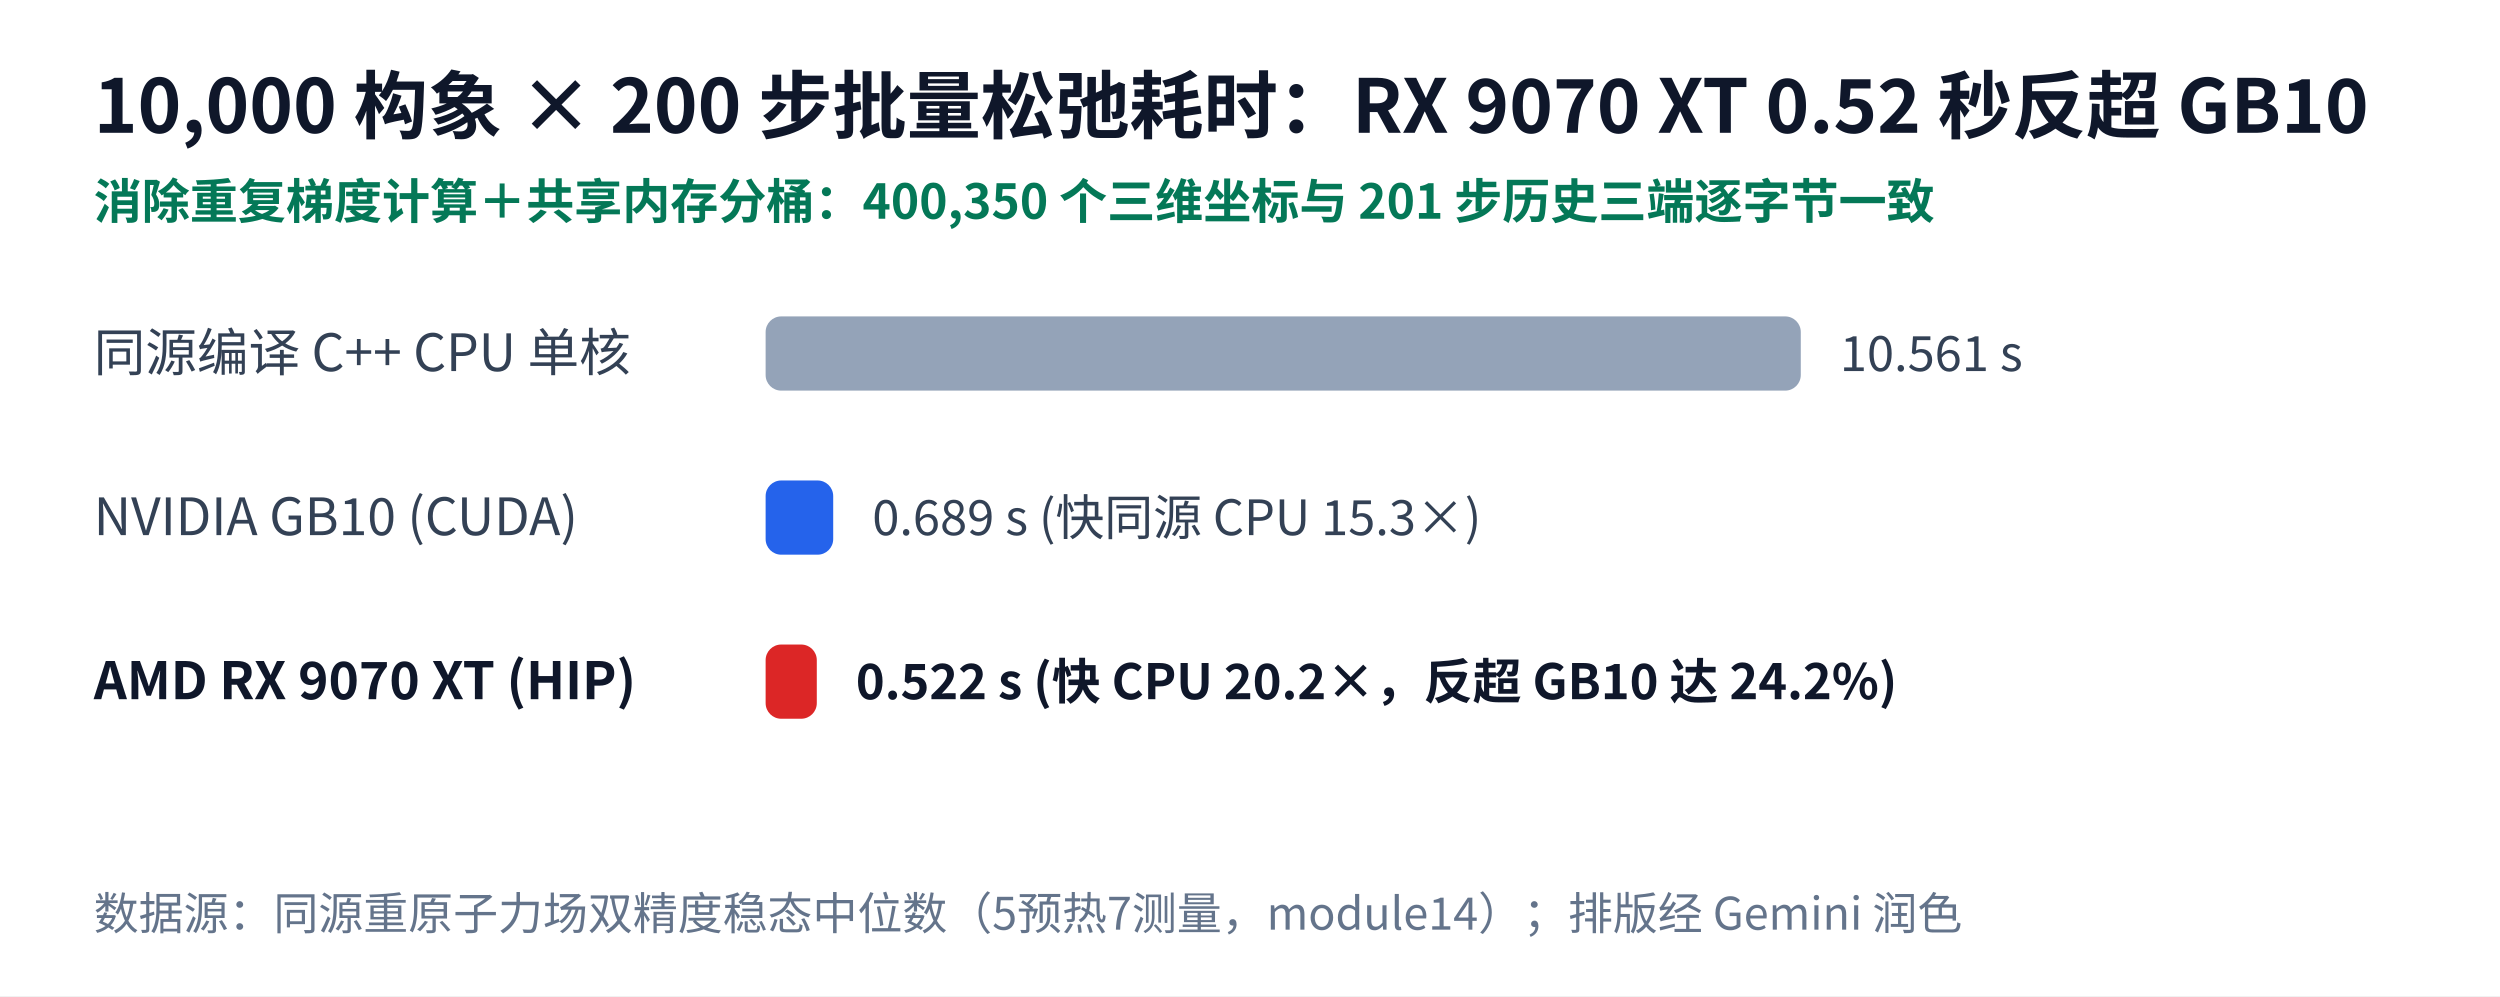
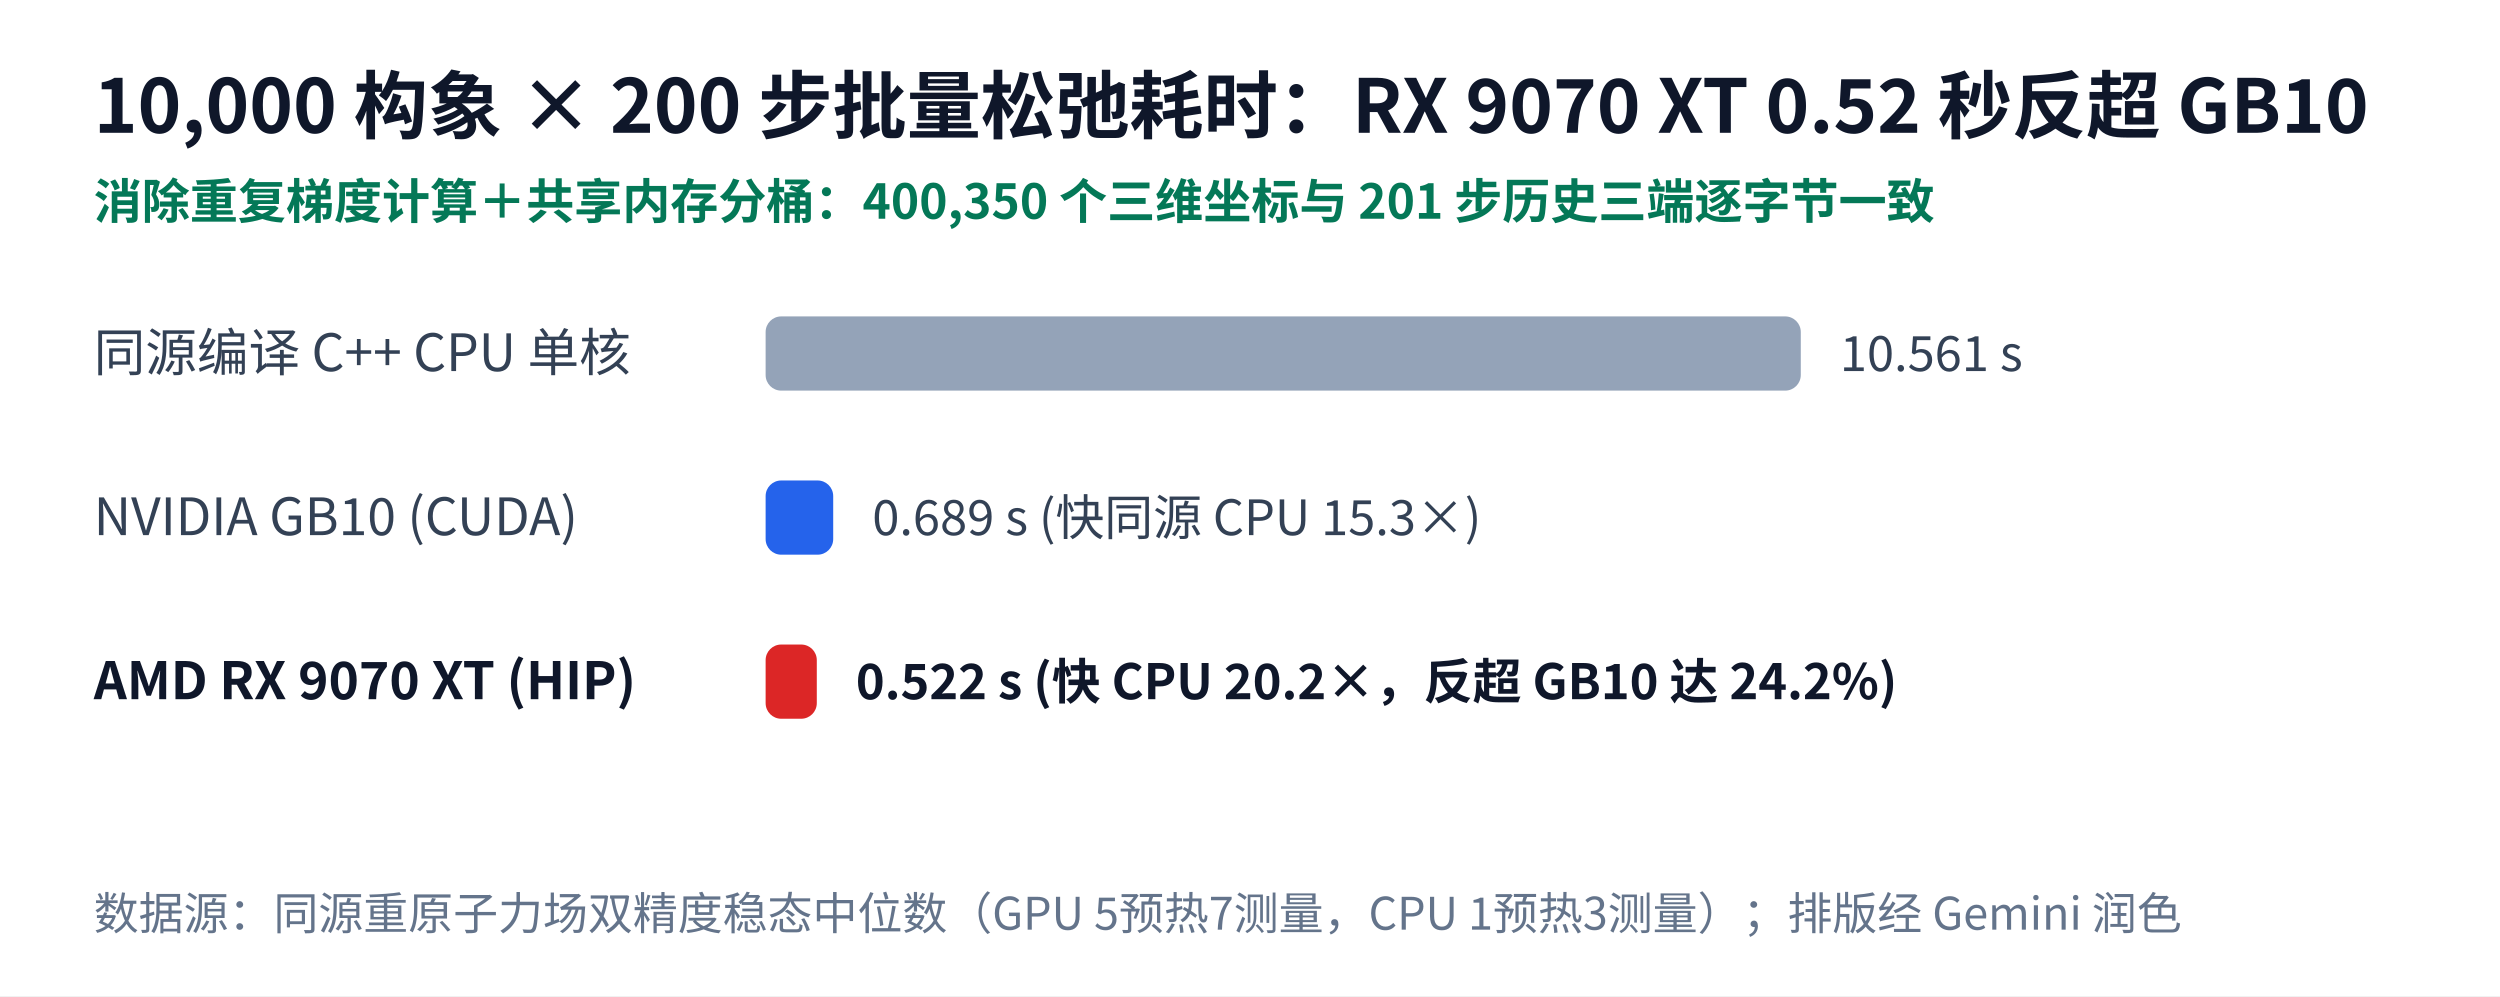
<svg xmlns="http://www.w3.org/2000/svg" width="640" height="255" viewBox="0 0 640 255" font-family="'WenQuanYi Micro Hei','Noto Sans CJK SC',sans-serif">
  <rect width="640" height="255" fill="#ffffff" />
  <text x="24" y="34" font-size="19" font-weight="bold" fill="#0f172a">10,000 构象 × 200 步批量松弛耗时：RX 9070 XT 0.52 秒反超 GB10</text>
  <text x="24" y="56" font-size="12.3" fill="#047857" font-weight="bold">消除重复梯度计算＋共享内存分桶：400,350 个三维坐标与 201 步历史三端逐字节一致</text>
  <text x="24" y="95" font-size="13.2" font-weight="normal" fill="#334155">同源编译 C++ CPU 单核</text>
  <rect x="196" y="81" width="265.0" height="19" rx="4" fill="#94a3b8" />
  <text x="471.0" y="95" font-size="12.5" font-weight="normal" fill="#334155">10.561 s</text>
  <text x="24" y="137" font-size="13.2" font-weight="normal" fill="#334155">NVIDIA GB10 (CUDA)</text>
  <rect x="196" y="123" width="17.3" height="19" rx="4" fill="#2563eb" />
  <text x="223.3" y="137" font-size="12.5" font-weight="normal" fill="#334155">0.689 s  (快同源 CPU 15.3×)</text>
  <text x="24" y="179" font-size="13.2" font-weight="bold" fill="#0f172a">AMD RX 9070 XT (HIP)</text>
  <rect x="196" y="165" width="13.1" height="19" rx="4" fill="#dc2626" />
  <text x="219.1" y="179" font-size="12.5" font-weight="bold" fill="#0f172a">0.522 s  (快 CPU 20.2×，反超 GB10 达 24.2%)</text>
-   <text x="24" y="238" font-size="11.5" fill="#64748b">数据源：同源重原子力场双精度稳态中位数（5预热7测量，module14）；排版经 Gemini 润色</text>
+   <text x="24" y="238" font-size="11.5" fill="#64748b">数据源：同源重原子力场双精度稳态中位数（GPU 5预热7测量，CPU 1预热3测量）；排版经 Gemini 润色</text>
</svg>
